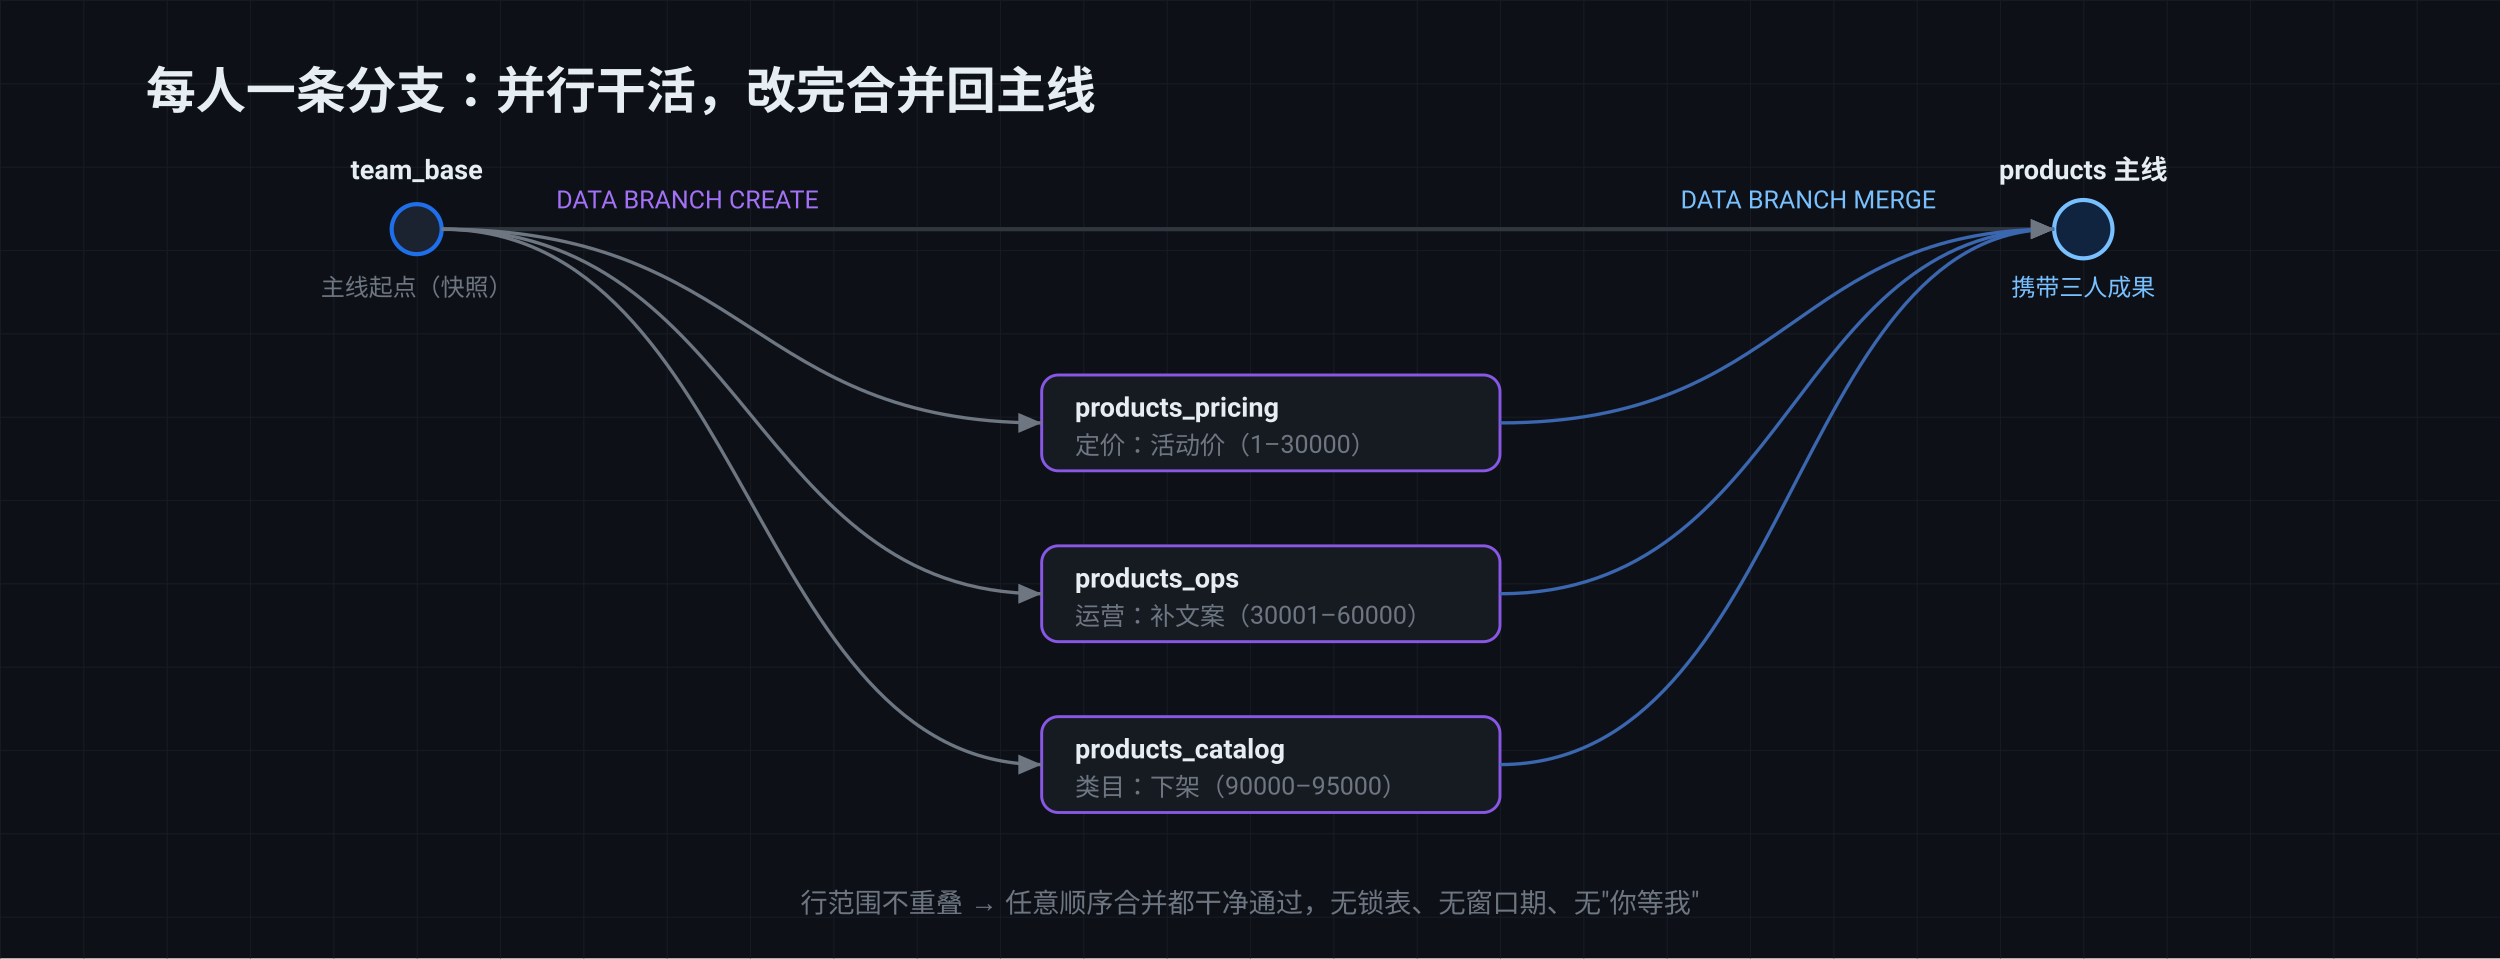
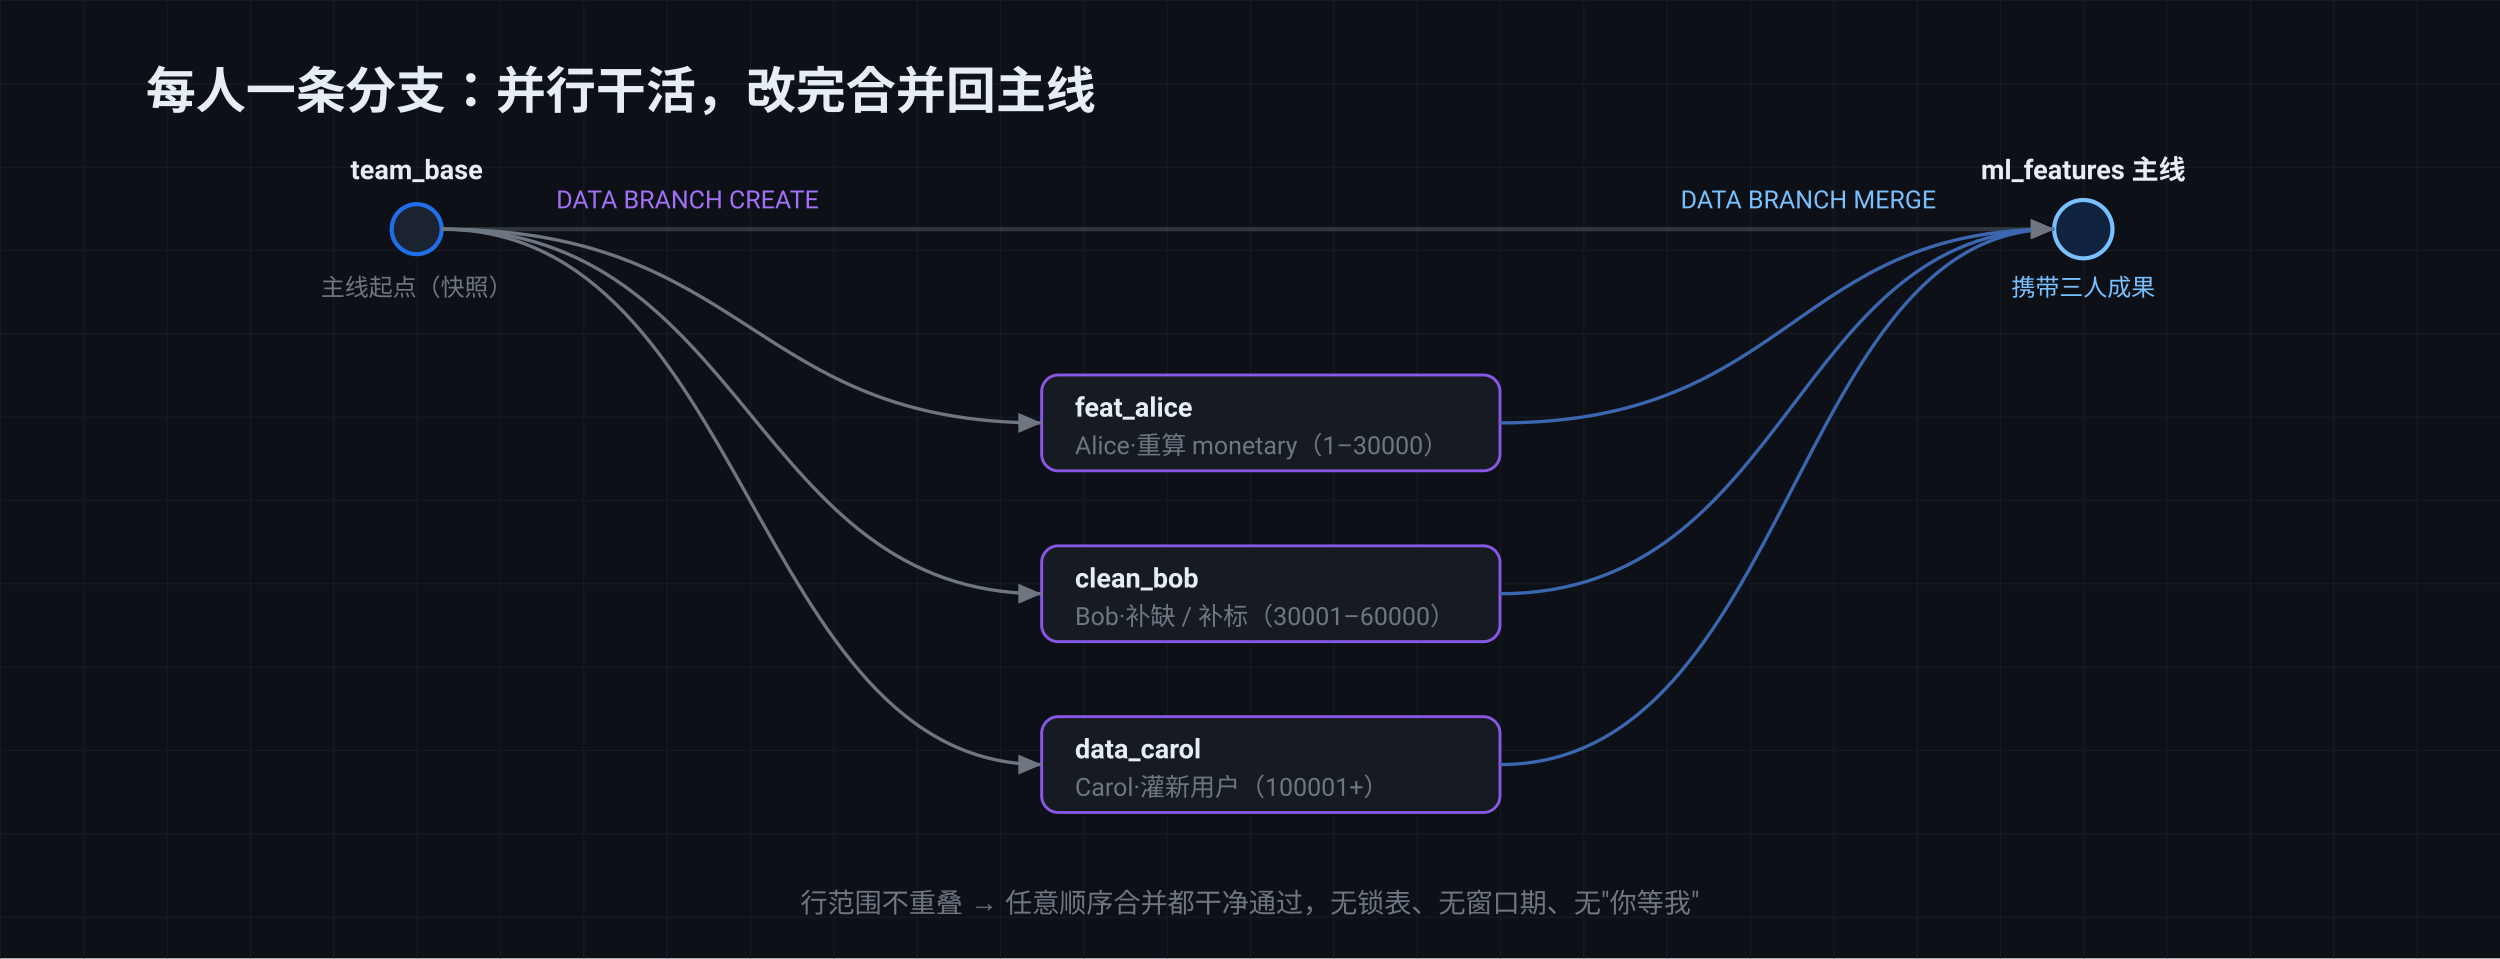
<svg xmlns="http://www.w3.org/2000/svg" viewBox="0 0 1200 460" font-family="-apple-system,'Segoe UI',Roboto,'PingFang SC','Microsoft YaHei',Arial,sans-serif">
  <defs>
    <pattern id="g" width="40" height="40" patternUnits="userSpaceOnUse">
      <path d="M40 0H0V40" fill="none" stroke="#161B22" stroke-width="1" />
    </pattern>
    <marker id="arr" markerWidth="9" markerHeight="9" refX="7" refY="3" orient="auto">
      <path d="M0 0L7 3L0 6Z" fill="#6E7681" />
    </marker>
    <style>.mono{font-family:ui-monospace,'SF Mono',Menlo,Consolas,monospace;} .h{fill:#E6EDF3;} .m{fill:#9DA7B3;} .dim{fill:#6E7681;}</style>
  </defs>
  <rect width="1200" height="460" fill="#0D1117" />
  <rect width="1200" height="460" fill="url(#g)" />
  <text x="70" y="52" class="h" font-size="24" font-weight="700">每人一条分支：并行干活，改完合并回主线</text>
  <line x1="200" y1="110" x2="1000" y2="110" stroke="#30363D" stroke-width="2" />
  <circle cx="200" cy="110" r="12" fill="#1C2330" stroke="#1F6FEB" stroke-width="2" />
  <text x="200" y="86" class="h" font-size="13" text-anchor="middle" font-weight="700">team_base</text>
  <text x="200" y="142" class="dim" font-size="11.5" text-anchor="middle">主线起点（快照）</text>
  <circle cx="1000" cy="110" r="14" fill="#10233F" stroke="#79C0FF" stroke-width="2" />
-   <text x="1000" y="86" class="h" font-size="13" text-anchor="middle" font-weight="700">products 主线</text>
+   <text x="1000" y="86" class="h" font-size="13" text-anchor="middle" font-weight="700">ml_features 主线</text>
  <text x="1000" y="142" fill="#79C0FF" font-size="11.5" text-anchor="middle">携带三人成果</text>
  <g>
    <rect x="500" y="180" width="220" height="46" rx="8" fill="#161B22" stroke="#8957E5" stroke-width="1.4" />
-     <text x="516" y="200" class="h" font-size="13" font-weight="700">products_pricing</text>
-     <text x="516" y="218" class="dim" font-size="12">定价：活动价（1–30000）</text>
+     <text x="516" y="200" class="h" font-size="13" font-weight="700">feat_alice</text>
+     <text x="516" y="218" class="dim" font-size="12">Alice·重算 monetary（1–30000）</text>
  </g>
  <g>
    <rect x="500" y="262" width="220" height="46" rx="8" fill="#161B22" stroke="#8957E5" stroke-width="1.4" />
-     <text x="516" y="282" class="h" font-size="13" font-weight="700">products_ops</text>
-     <text x="516" y="300" class="dim" font-size="12">运营：补文案（30001–60000）</text>
+     <text x="516" y="282" class="h" font-size="13" font-weight="700">clean_bob</text>
+     <text x="516" y="300" class="dim" font-size="12">Bob·补缺 / 补标（30001–60000）</text>
  </g>
  <g>
    <rect x="500" y="344" width="220" height="46" rx="8" fill="#161B22" stroke="#8957E5" stroke-width="1.4" />
-     <text x="516" y="364" class="h" font-size="13" font-weight="700">products_catalog</text>
-     <text x="516" y="382" class="dim" font-size="12">类目：下架（90000–95000）</text>
+     <text x="516" y="364" class="h" font-size="13" font-weight="700">data_carol</text>
+     <text x="516" y="382" class="dim" font-size="12">Carol·灌新用户（100001+）</text>
  </g>
  <g fill="none" stroke="#6E7681" stroke-width="1.6">
    <path d="M212 110 C 360 110, 360 203, 500 203" marker-end="url(#arr)" />
    <path d="M212 110 C 360 110, 360 285, 500 285" marker-end="url(#arr)" />
    <path d="M212 110 C 360 110, 360 367, 500 367" marker-end="url(#arr)" />
  </g>
  <text x="330" y="100" fill="#A371F7" font-size="12" text-anchor="middle">DATA BRANCH CREATE</text>
  <g fill="none" stroke="#3B66B0" stroke-width="1.6">
    <path d="M720 203 C 860 203, 860 110, 986 110" marker-end="url(#arr)" />
    <path d="M720 285 C 860 285, 860 110, 986 110" marker-end="url(#arr)" />
    <path d="M720 367 C 860 367, 860 110, 986 110" marker-end="url(#arr)" />
  </g>
  <text x="868" y="100" fill="#79C0FF" font-size="12" text-anchor="middle">DATA BRANCH MERGE</text>
  <text x="600" y="438" class="dim" font-size="13" text-anchor="middle">行范围不重叠 → 任意顺序合并都干净通过，无锁表、无窗口期、无"你等我"</text>
</svg>
